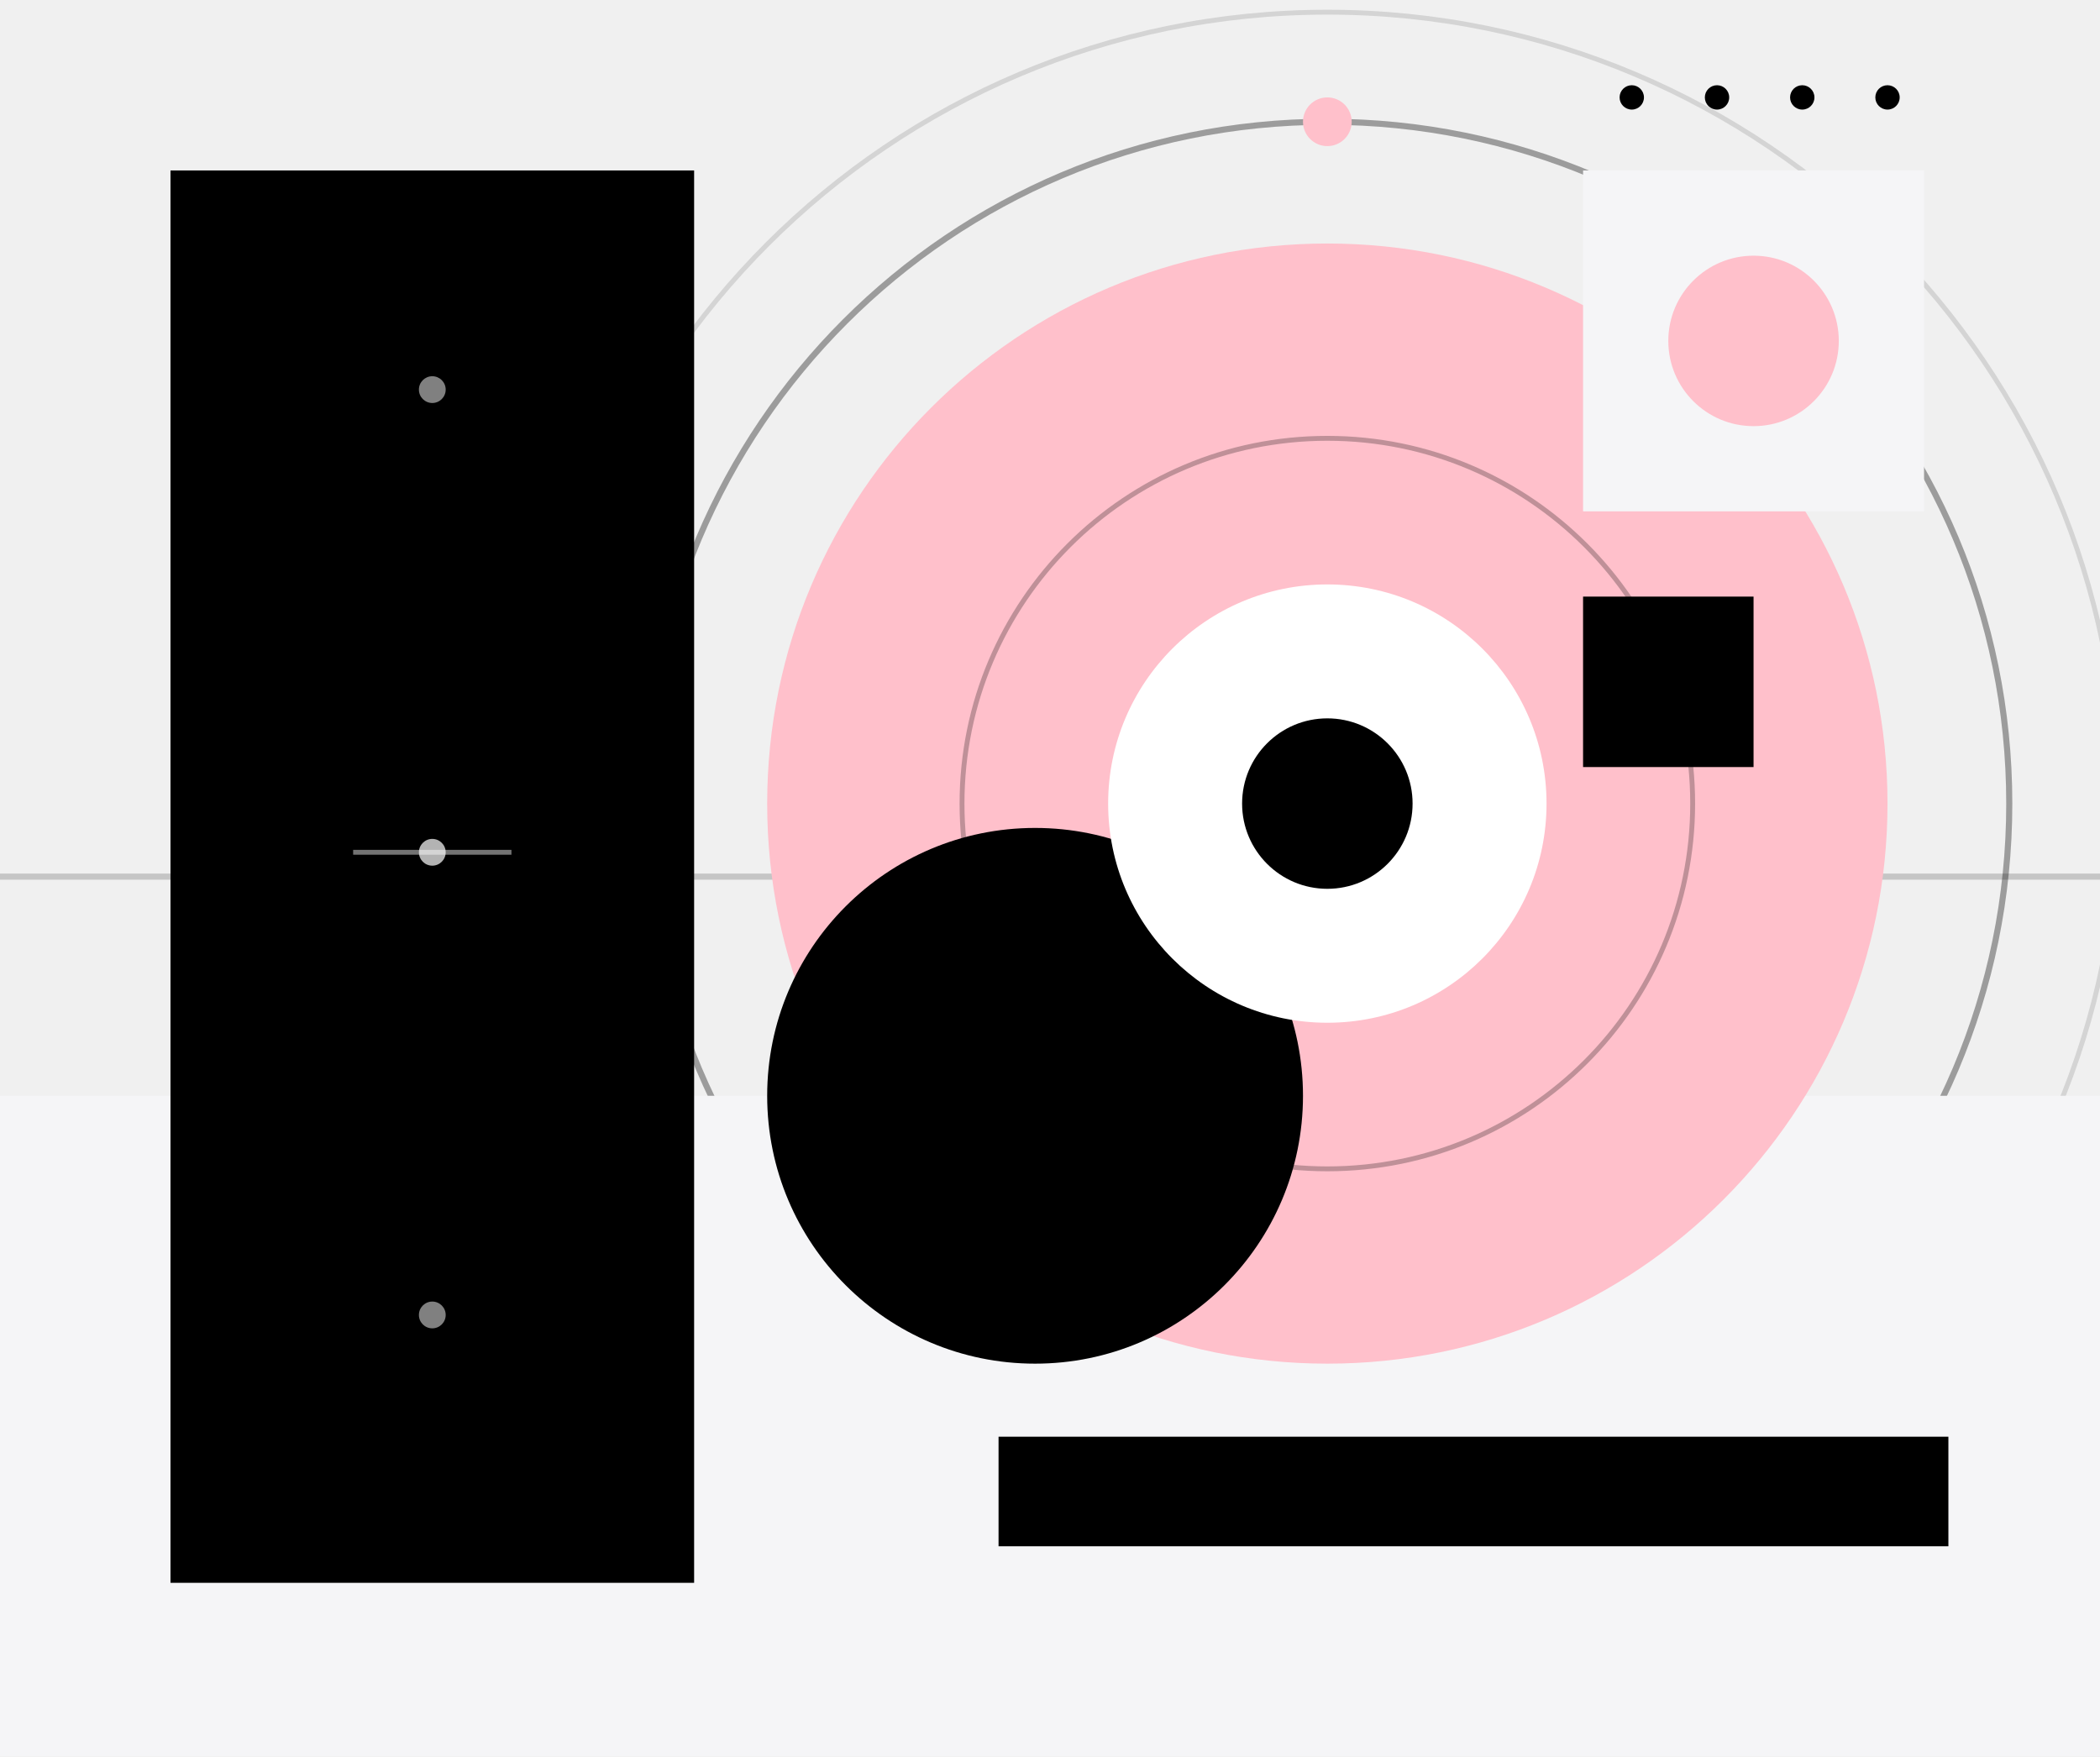
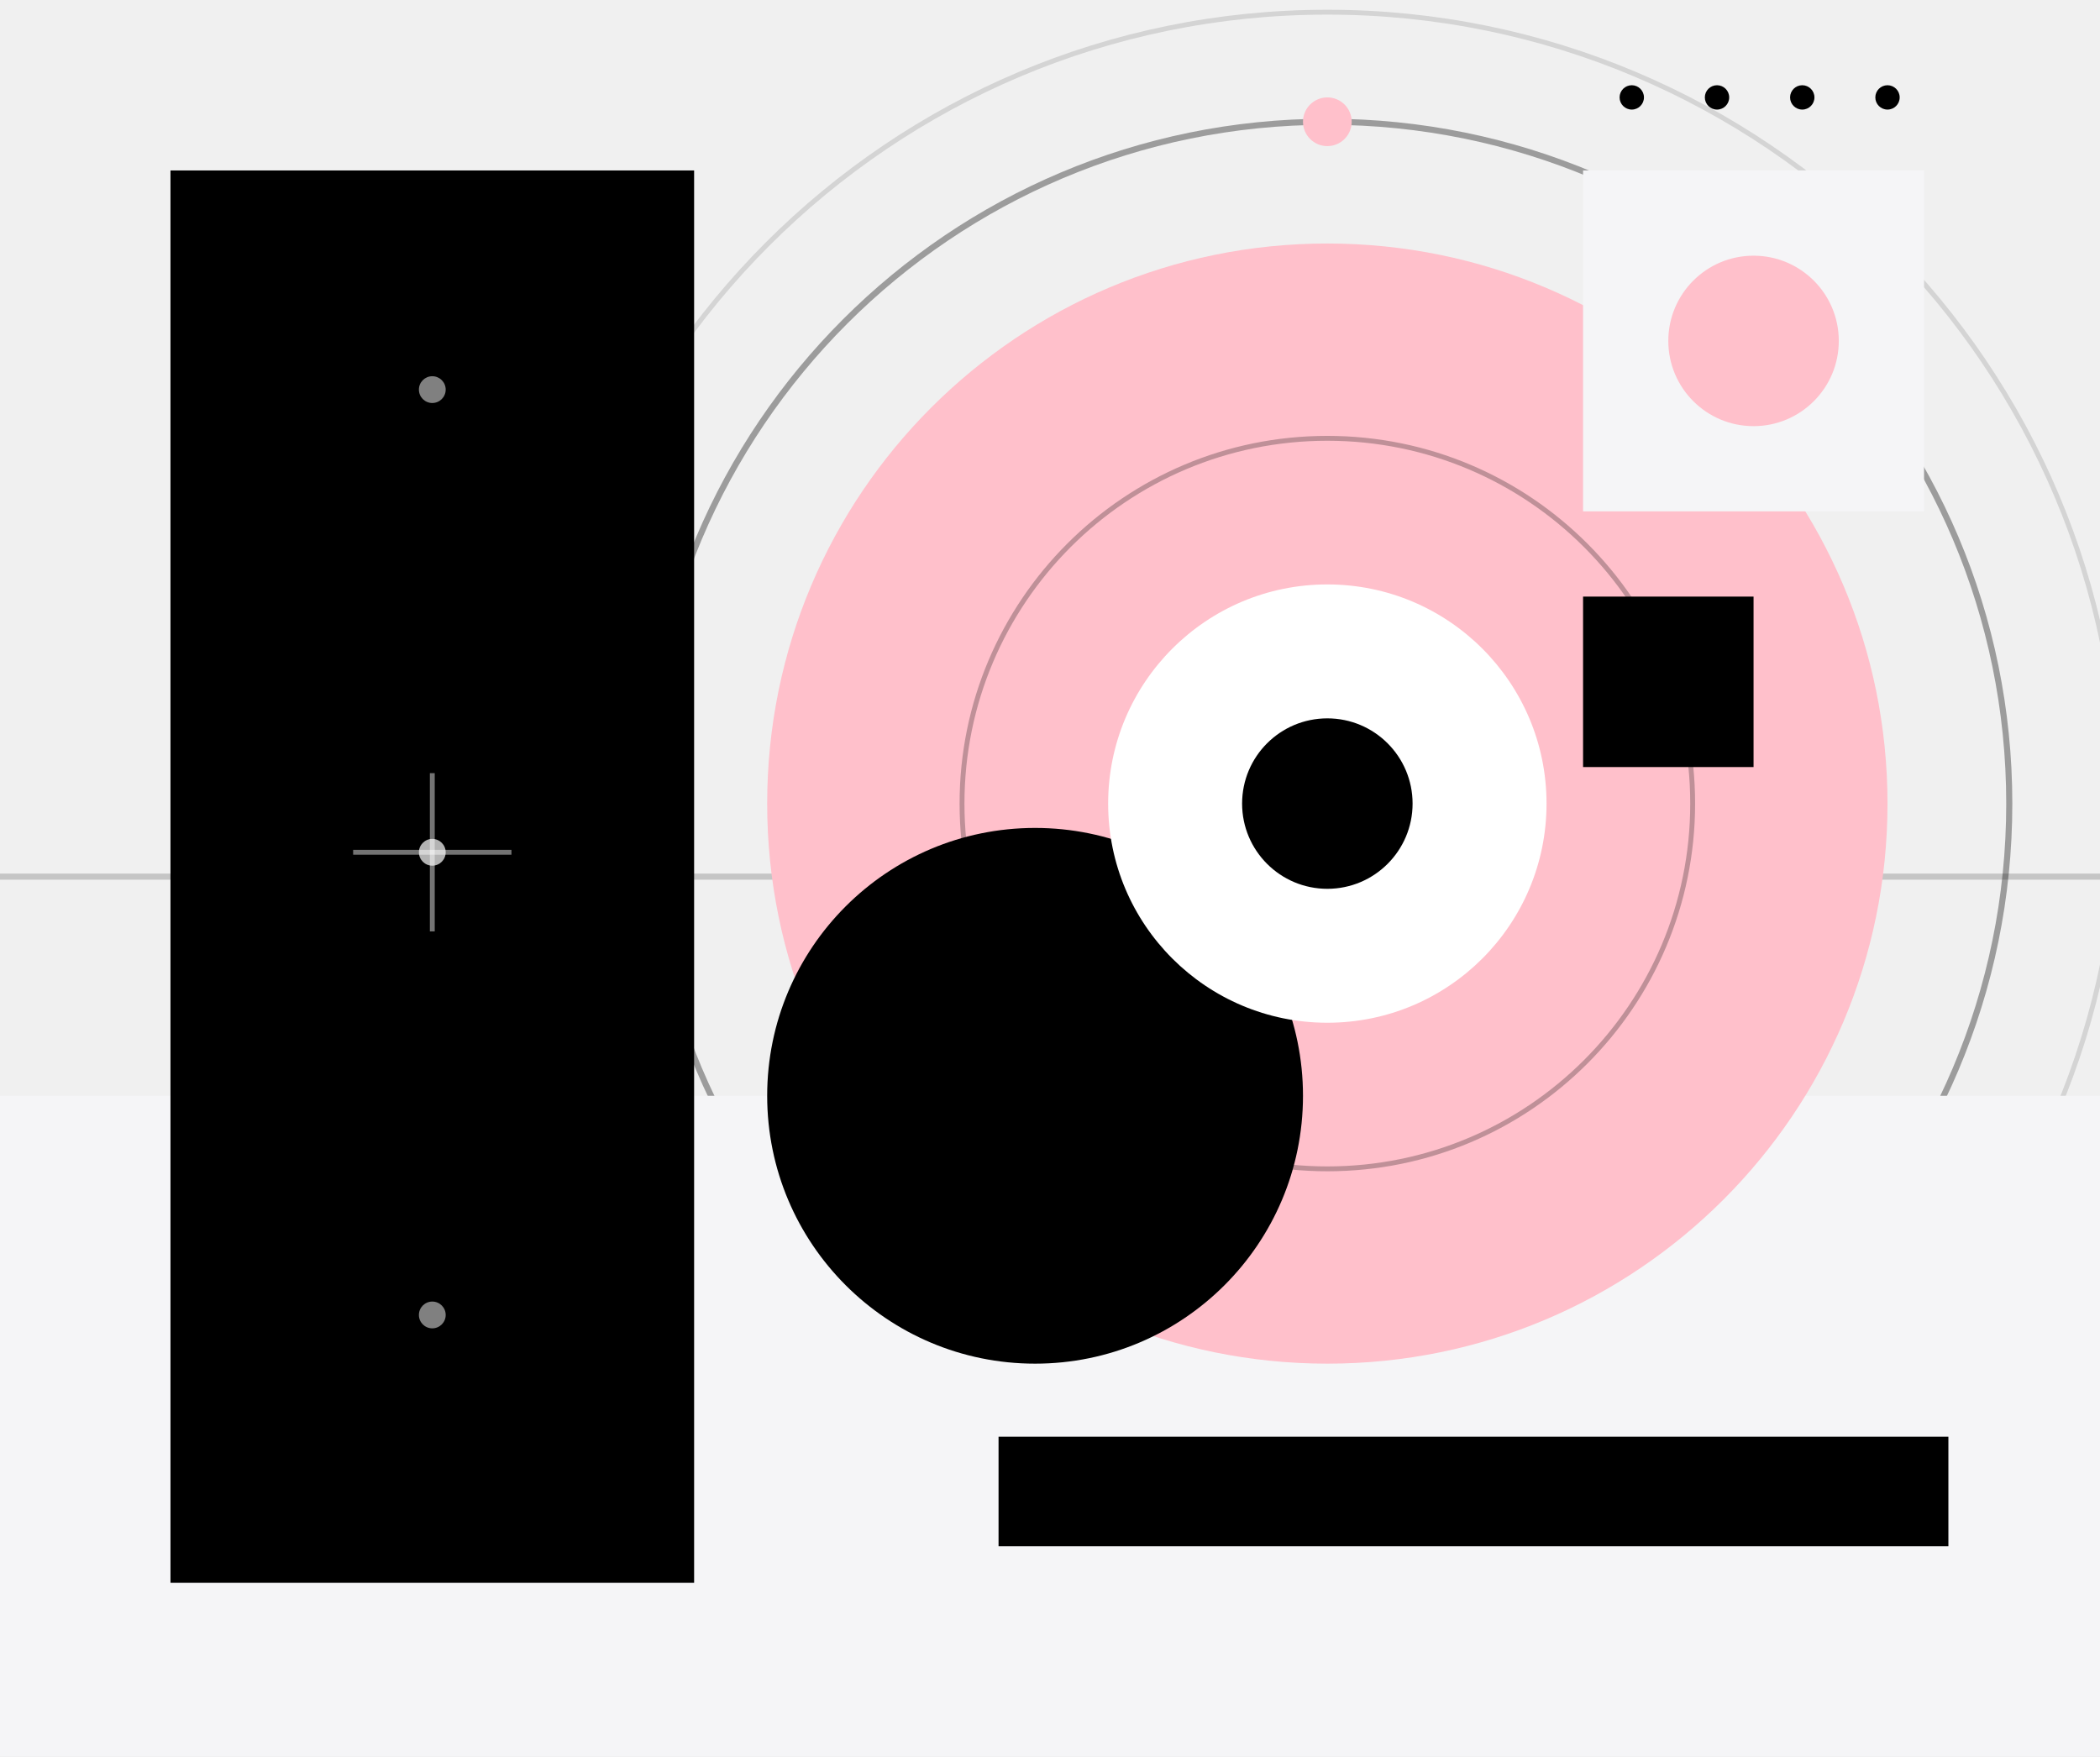
<svg xmlns="http://www.w3.org/2000/svg" viewBox="0 0 344.9 288.49" fill="none">
  <line x1="0" y1="144" x2="344.9" y2="144" stroke="#000000" stroke-opacity="0.18" stroke-width="1" />
  <circle cx="218" cy="132" r="112" stroke="#000000" stroke-opacity="0.35" stroke-width="1" />
  <circle cx="218" cy="132" r="130" stroke="#000000" stroke-opacity="0.12" stroke-width="0.8" />
  <rect x="0" y="180" width="344.9" height="108.49" fill="#f5f5f7" />
  <rect x="28" y="28" width="86" height="232" fill="#000000" />
  <circle cx="218" cy="132" r="92" fill="#ffc0cb" />
  <circle cx="170" cy="180" r="44" fill="#000000" />
  <circle cx="218" cy="132" r="36" fill="#ffffff" />
  <circle cx="218" cy="132" r="14" fill="#000000" />
  <rect x="164" y="236" width="156" height="18" fill="#000000" />
  <rect x="260" y="28" width="56" height="56" fill="#f5f5f7" />
  <circle cx="288" cy="56" r="14" fill="#ffc0cb" />
  <rect x="260" y="98" width="28" height="28" fill="#000000" />
  <circle cx="218" cy="132" r="60" stroke="#000000" stroke-opacity="0.25" stroke-width="0.8" />
  <line x1="58" y1="140" x2="84" y2="140" stroke="#ffffff" stroke-opacity="0.45" stroke-width="0.8" />
+   <line x1="71" y1="127" x2="71" y2="153" stroke="#ffffff" stroke-opacity="0.45" stroke-width="0.8" />
  <circle cx="71" cy="140" r="2.2" fill="#ffffff" fill-opacity="0.7" />
  <circle cx="71" cy="64" r="2.2" fill="#ffffff" fill-opacity="0.5" />
  <circle cx="71" cy="216" r="2.2" fill="#ffffff" fill-opacity="0.5" />
  <circle cx="218" cy="20" r="4" fill="#ffc0cb" />
  <circle cx="218" cy="244" r="3.5" fill="#000000" />
  <g fill="#000000">
    <circle cx="268" cy="16" r="2" />
    <circle cx="282" cy="16" r="2" />
    <circle cx="296" cy="16" r="2" />
    <circle cx="310" cy="16" r="2" />
  </g>
</svg>
